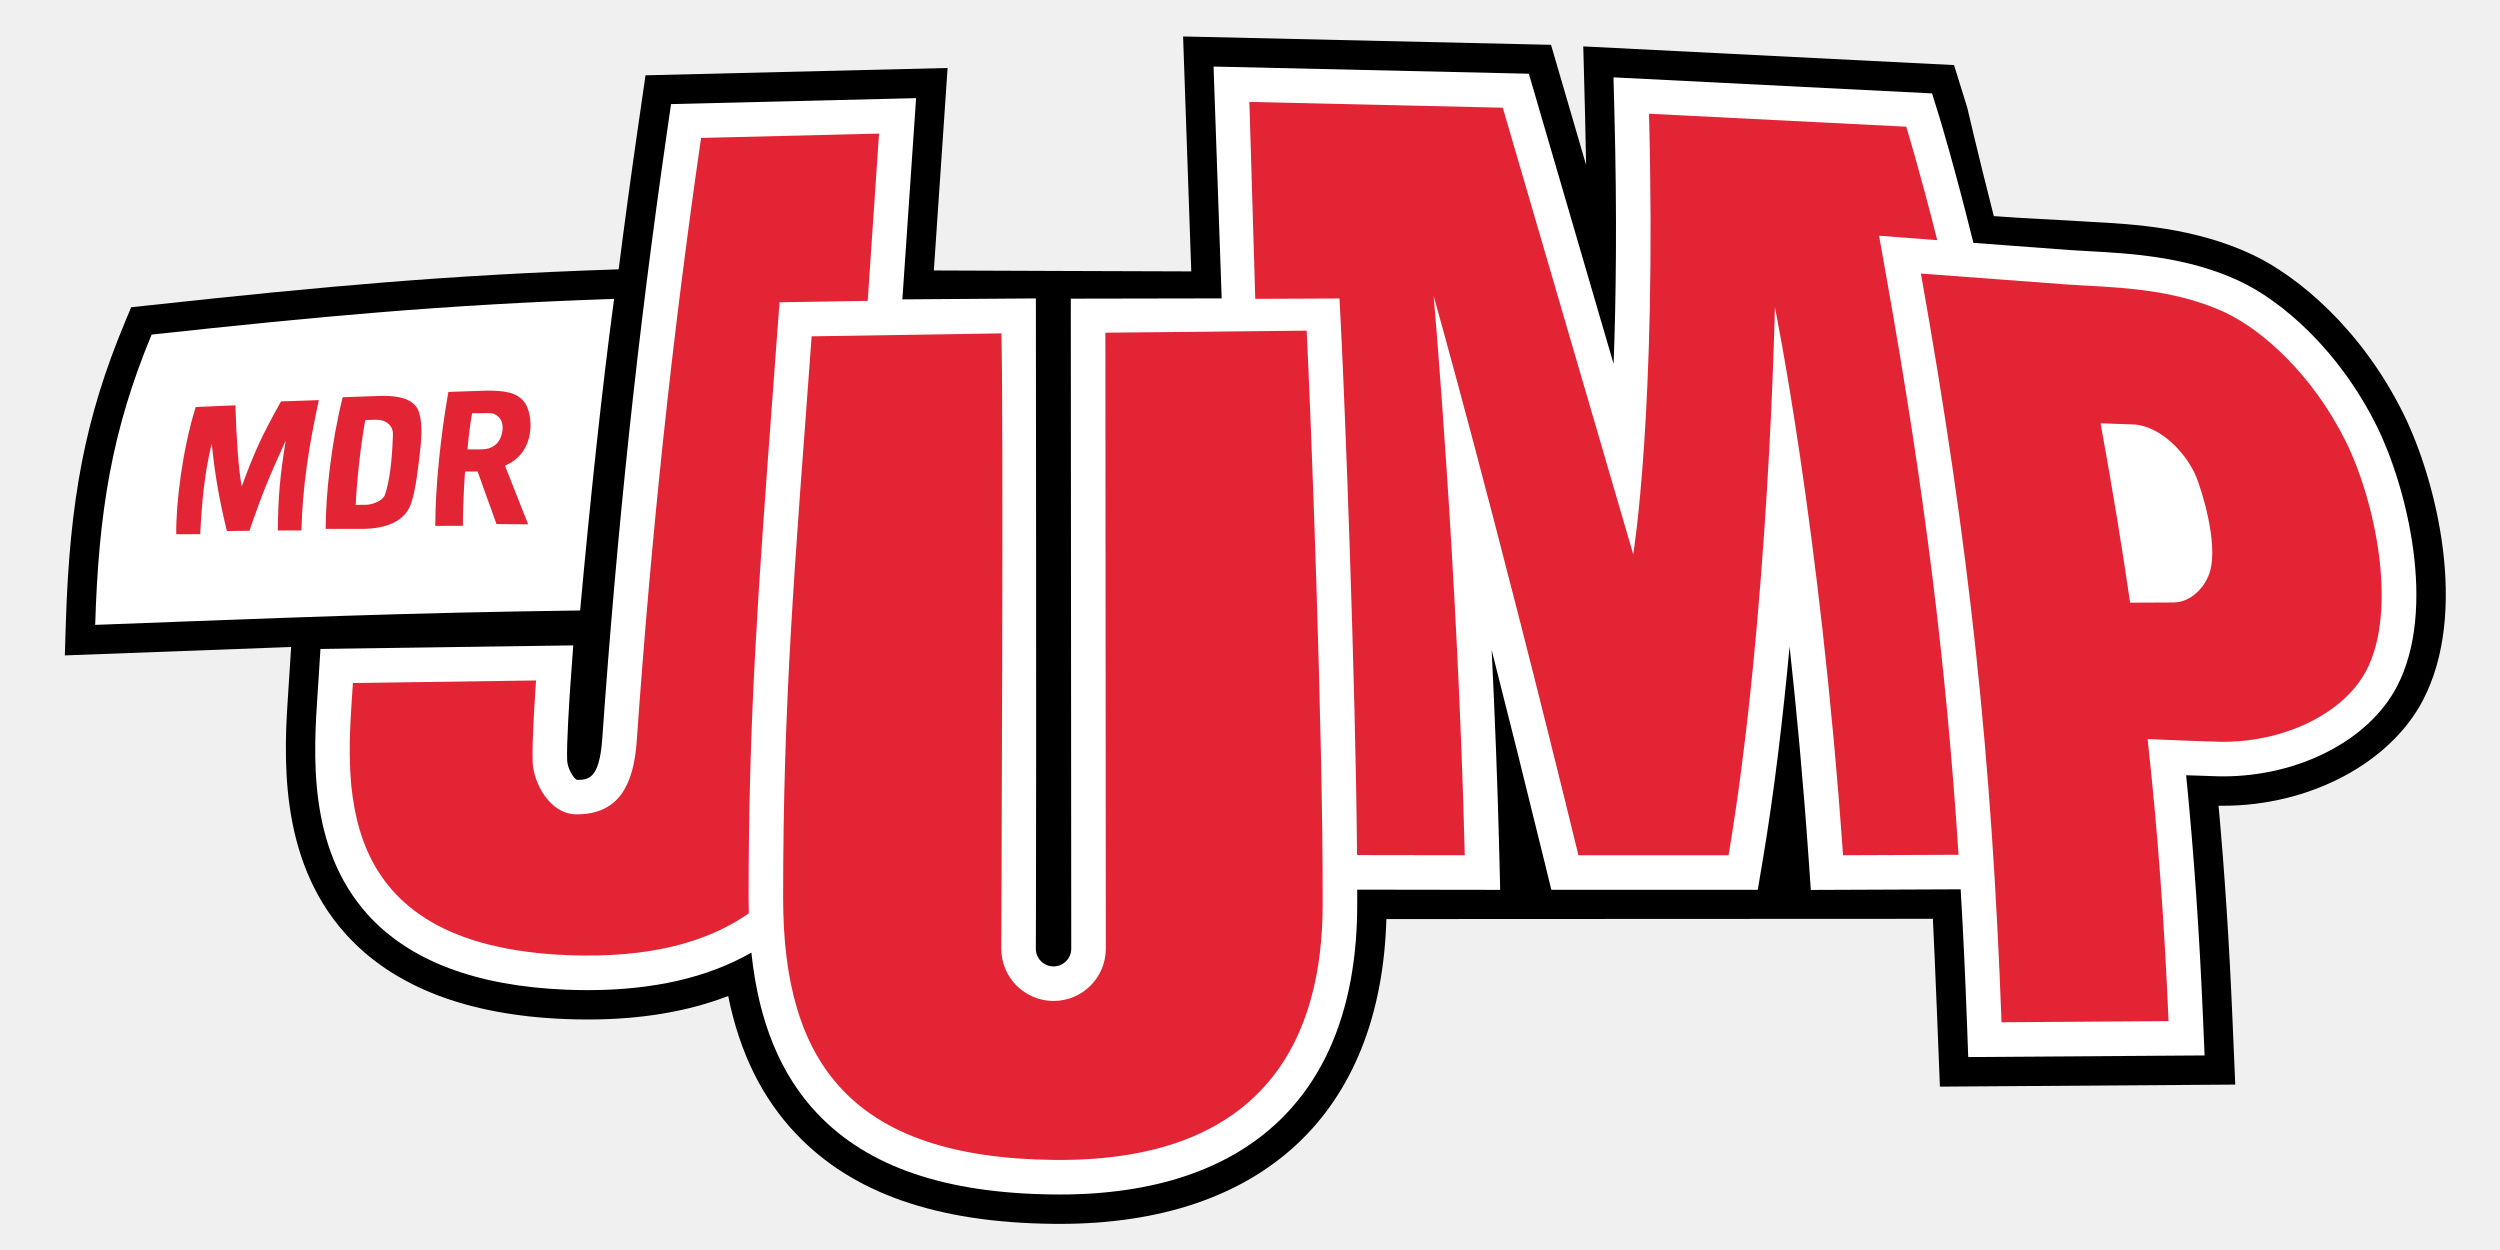
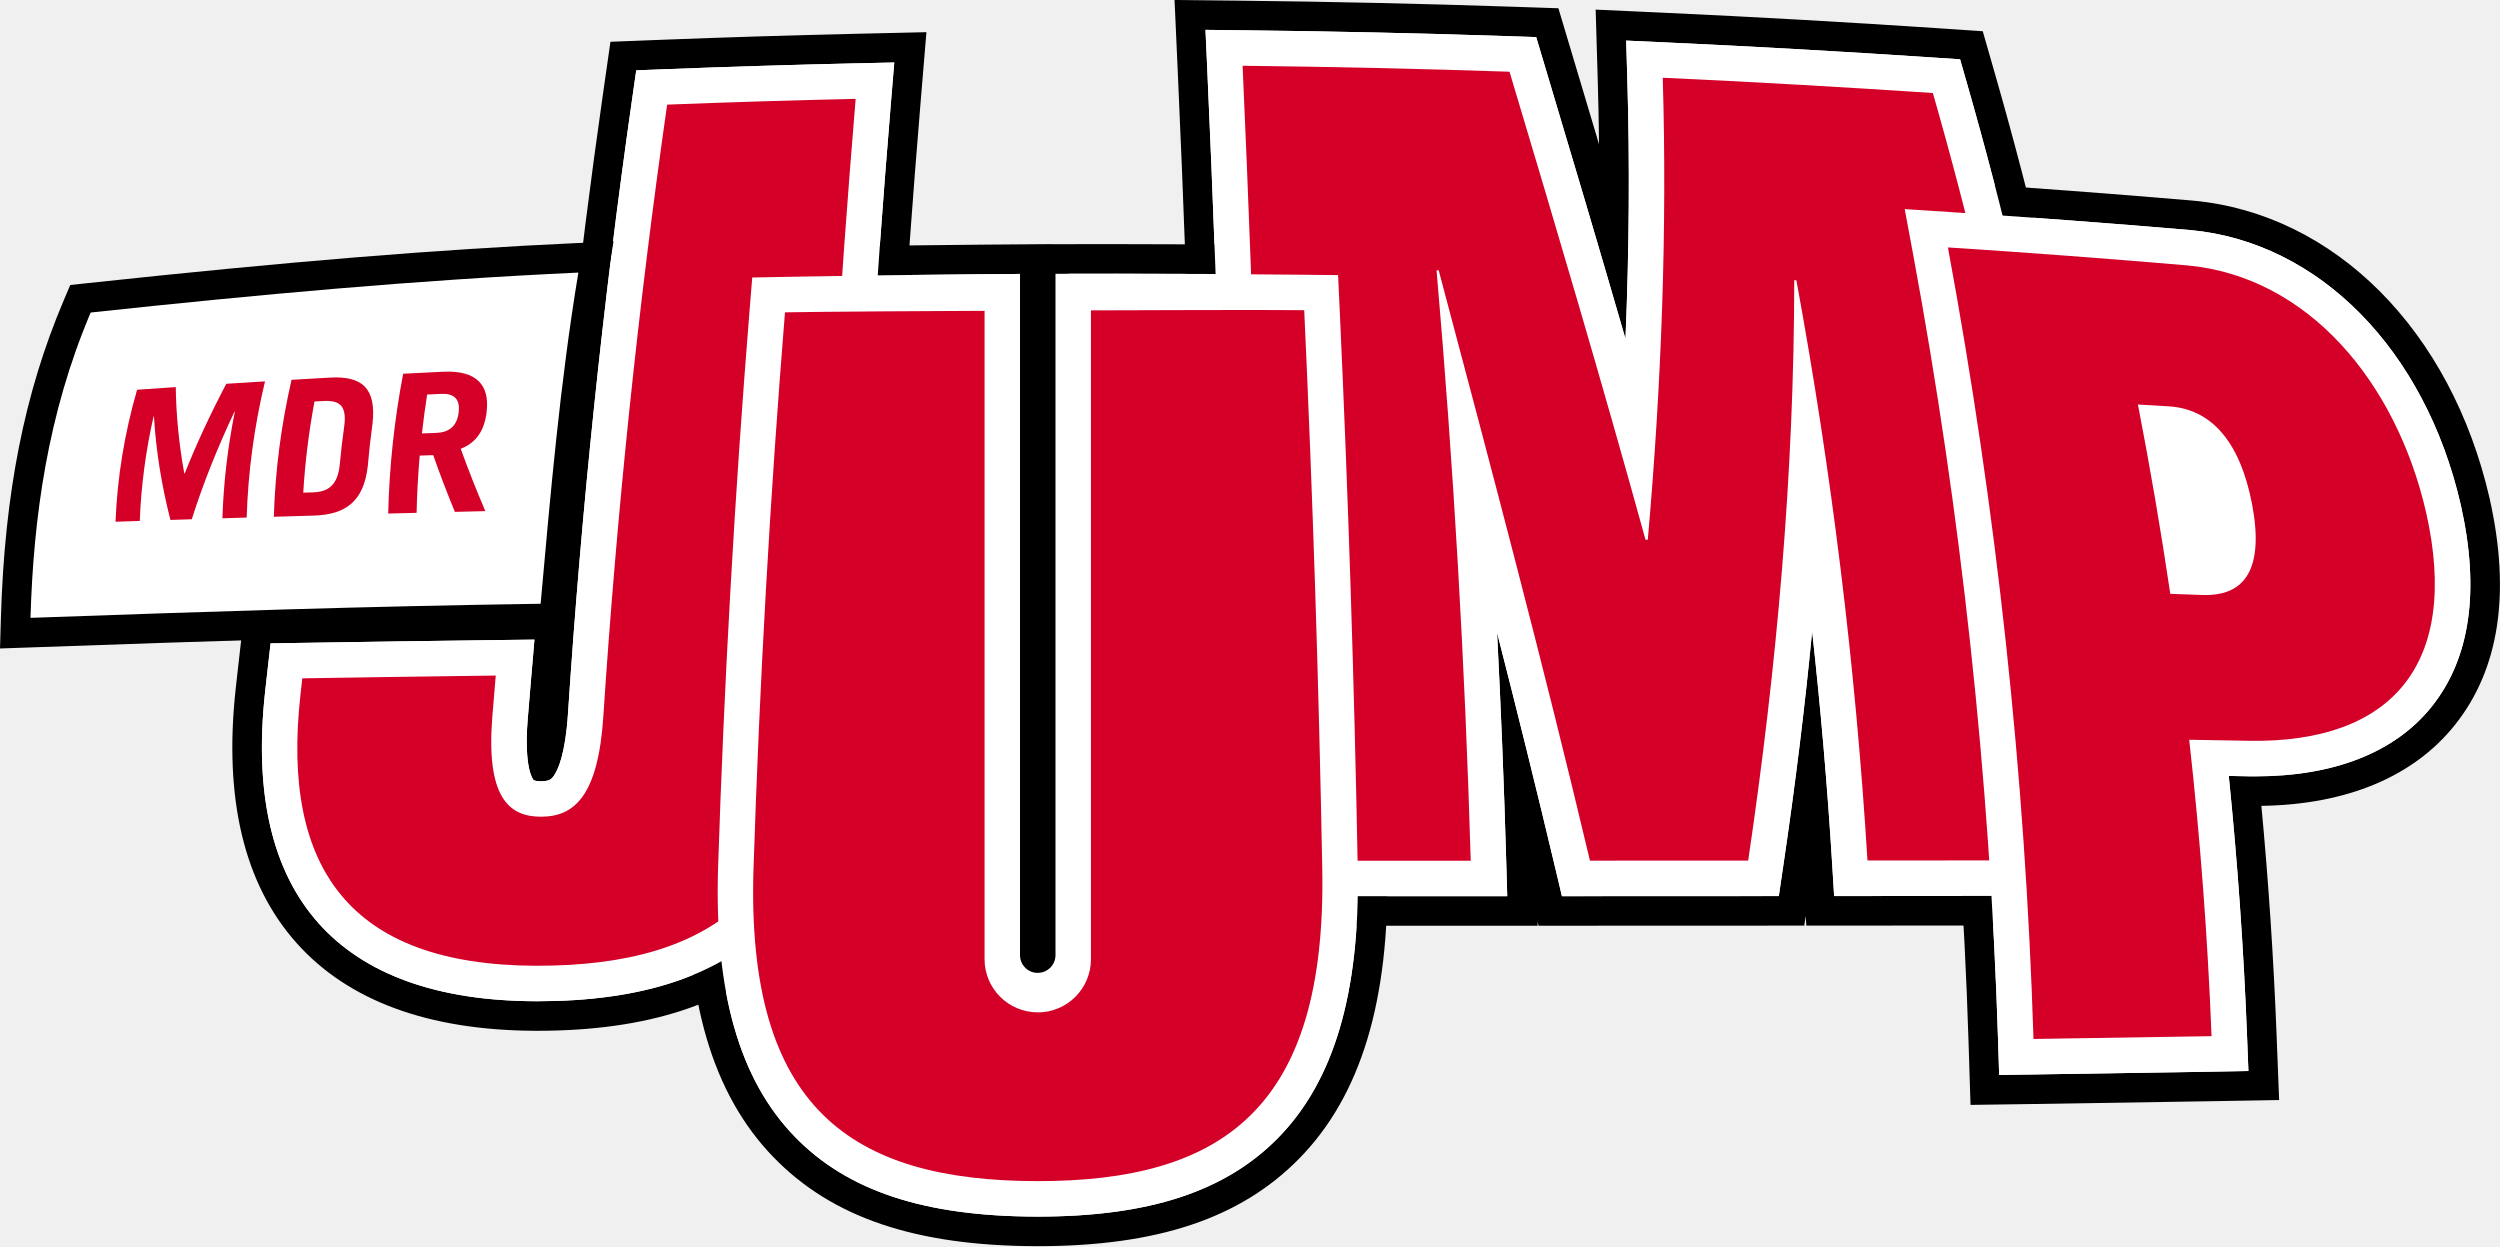
- <svg xmlns="http://www.w3.org/2000/svg" version="1.0" width="420" height="210" viewBox="0 0 420 210" id="Ebene_2_Kopie" xml:space="preserve">
-   <defs id="defs11" />
-   <path d="m 178.013,205.612 c -0.347,0 -0.7,-0.001 -1.052,-0.006 -19.587,-0.205 -33.709,-5.131 -43.165,-15.059 -5.758,-6.046 -9.536,-13.683 -11.46,-23.218 -6.794,2.622 -14.687,3.946 -23.559,3.947 -1.234,0 -2.503,-0.025 -3.771,-0.075 -16.57,-0.65 -28.998,-5.46 -36.936,-14.294 -11.524,-12.824 -10.333,-30.486 -9.621,-41.039 0,0 0.085,-1.268 0.119,-1.8 l 0.342,-5.374 c -7.093,0.249 -38.016,1.414 -38.016,1.414 l 0.161,-5.281 c 0.642,-21.076 3.314,-34.766 9.858,-50.51 l 1.122,-2.699 2.905,-0.314 c 30.114,-3.264 50.456,-5.092 78.062,-6.025 l 0.933,-0.031 c 0.996,-7.832 2.064,-15.683 3.212,-23.616 l 1.299,-8.98 50.75,-1.231 c 0,0 -1.843,27.279 -2.311,34.018 6.285,0.011 35.275,0.156 43.248,0.156 l -1.373,-39.469 61.812,1.404 5.894,20.18 c -0.042,-2.742 -0.101,-5.518 -0.174,-8.322 l -0.302,-11.593 62.286,3.137 2.226,7.166 c 0.021,0.066 1.57,6.857 4.457,18.21 5.2,0.391 11.065,0.627 13.094,0.772 0.938,0.066 1.954,0.121 3.033,0.18 7.48,0.404 17.673,0.957 27.408,5.568 7.617,3.607 18.25,12.492 25.248,26.611 5.6,11.296 11.089,33.48 3.26,48.298 -5.571,10.544 -19.046,17.629 -33.532,17.629 -0.237,0 -0.475,-0.001 -0.713,-0.005 -0.013,0 -0.025,-10e-4 -0.038,-10e-4 1.032,11.34 1.781,22.843 2.33,35.729 l 0.474,11.123 -49.618,0.342 c 0,0 -0.872,-22.447 -1.18,-28.193 l -91.813,0.042 c -0.938,32.58 -20.843,51.209 -54.899,51.209 l 0,0 z" id="path3" />
-   <path d="m 402.637,115.431 c -4.739,8.972 -16.461,14.999 -29.167,14.999 -0.211,0 -0.422,-0.002 -0.634,-0.005 -0.988,-0.017 -2.852,-0.078 -5.564,-0.184 1.301,13.054 2.215,26.277 2.845,41.059 l 0.256,6.012 -39.71,0.273 -0.207,-5.631 c -0.285,-7.774 -0.637,-15.253 -1.063,-22.549 l -25.174,0.103 -0.38,-5.421 c -0.902,-12.876 -2.016,-24.784 -3.188,-35.46 -1.116,12 -2.59,24.512 -4.531,36.02 l -0.816,4.84 h -34.68 l -1.082,-4.427 c -3.226,-13.188 -6.229,-25.189 -8.945,-35.868 0.538,10.948 1.002,22.627 1.288,34.348 l 0.145,5.956 -24.016,-0.036 c 10e-4,0.952 0,1.89 -0.002,2.792 -0.109,31.227 -17.865,48.425 -49.997,48.425 -0.328,0 -0.661,-0.002 -0.993,-0.006 -18.191,-0.19 -31.161,-4.616 -39.649,-13.527 -6.256,-6.568 -9.923,-15.497 -11.14,-27.105 -7.311,4.189 -16.488,6.303 -27.454,6.304 -1.164,0 -2.368,-0.024 -3.577,-0.071 -15.188,-0.597 -26.444,-4.856 -33.458,-12.661 -10.13,-11.273 -9.069,-27.001 -8.367,-37.408 0.042,-0.622 0.083,-1.229 0.12,-1.818 l 0.341,-5.36 42.469,-0.601 -0.458,6.313 c -0.195,2.696 -0.678,10.285 -0.57,12.991 0.055,1.374 1.084,3.078 1.65,3.289 1.825,-0.009 3.762,-0.009 4.247,-6.876 2.512,-35.615 5.962,-67.963 10.858,-101.8 l 0.702,-4.854 41.167,-0.999 c 0,0 -1.265,18.393 -2.304,33.807 l 22.431,-0.16 c 0,0 0.09,82.142 0.009,103.603 -0.012,3.217 -0.02,5.239 -0.02,5.645 0,1.641 1.335,2.975 2.976,2.975 1.64,0 2.975,-1.334 2.975,-2.975 0,-3.031 -0.077,-109.208 -0.077,-109.208 l 25.35,-0.047 -1.366,-38.945 52.969,1.203 14.239,48.752 c 0.414,-10.993 0.585,-24.936 0.143,-41.877 l -0.163,-6.265 53.521,2.696 1.202,3.872 c 0.064,0.206 2.468,8.026 5.744,21.237 6.083,0.458 13.667,1.026 16.17,1.205 0.975,0.07 2.032,0.127 3.156,0.188 7.032,0.381 16.665,0.902 25.523,5.098 6.869,3.254 16.501,11.357 22.938,24.342 4.952,9.987 10.231,30.712 3.318,43.797 z M 103.169,50.214 c -28.64,0.968 -50.023,2.999 -77.696,5.999 -6.676,16.062 -8.902,29.704 -9.482,48.766 31.059,-1.161 51.572,-2.032 81.47,-2.419 1.644,-17.997 3.676,-37.349 5.708,-52.346 z" id="path5" style="fill:#ffffff" />
-   <path d="m 394.117,74.209 c -5.611,-11.32 -14.041,-18.746 -20.222,-21.673 -9.192,-4.354 -19.835,-4.258 -26.608,-4.741 -4.444,-0.318 -24.576,-1.838 -24.576,-1.838 8.127,45.717 11.9,80.985 13.546,125.783 l 28.06,-0.193 c -0.704,-16.528 -1.798,-31.76 -3.521,-47.383 4.633,0.198 10.142,0.423 12.132,0.456 10.701,0.17 20.779,-4.714 24.576,-11.901 5.419,-10.257 1.495,-28.661 -3.387,-38.51 z m -22.786,21.602 c -0.764,2.915 -3.365,5.406 -6.205,5.406 l -7.267,0.032 c -1.385,-9.527 -3.022,-19.462 -4.961,-30.136 0,0 3.872,0.152 5.419,0.193 4.56,0.121 9.08,4.873 10.691,8.902 0.898,2.245 3.588,10.765 2.323,15.603 z M 316.994,46.973 c 6.272,35.281 9.948,64.355 12.042,96.629 l -19.407,0.079 c -3.851,-54.958 -11.446,-92.063 -11.446,-92.063 0,0 -1.016,51.91 -7.789,92.063 h -25.215 c -14.455,-59.118 -24.324,-93.95 -24.324,-93.95 0,0 4.063,46.346 5.225,93.95 l -18.097,-0.027 c -0.254,-29.719 -2.045,-75.721 -2.665,-87.905 l -0.285,-5.605 -14.148,0.061 -0.992,-33.08 42.573,0.967 21.915,75.035 c 0,0 3.958,-23.947 2.651,-74.019 l 43.212,2.177 c 0,0 2.171,6.99 5.212,19.059 -1.391,-0.105 -2.267,-0.172 -2.308,-0.174 l -7.463,-0.564 1.309,7.367 z m -97.475,8.576 c 0.653,12.845 2.786,67.872 2.685,96.682 -0.072,20.864 -8.62,43.02 -45.123,42.635 -33.999,-0.357 -45.514,-16.255 -45.514,-43.976 0,-33.094 1.887,-55.007 4.79,-94.387 0.78,-0.013 30.379,-0.478 31.875,-0.496 0.381,12.809 -0.018,100.433 -0.018,103.373 0,4.85 3.931,8.78 8.781,8.78 4.85,0 8.781,-3.931 8.781,-8.78 0,-3.031 -0.073,-103.487 -0.073,-103.487 0,0 30.686,-0.29 33.816,-0.344 z m -93.757,95.341 c 0,0.865 0.017,1.711 0.038,2.552 -6.732,4.715 -16.411,7.575 -30.372,7.026 C 54.79,158.872 58.273,130.716 59.289,114.751 l 30.769,-0.436 c 0,0 -0.726,10.014 -0.581,13.643 0.145,3.628 2.902,8.854 7.402,8.854 7.122,0 9.577,-5.029 10.087,-12.265 2.467,-34.978 5.878,-67.27 10.813,-101.377 l 29.898,-0.726 c 0,0 -0.836,12.257 -1.903,28.104 -2.859,0.045 -5.755,0.09 -8.532,0.134 l -6.285,0.099 c 0,0 -0.929,12.573 -1.184,16.003 -2.416,32.47 -4.011,53.92 -4.011,84.106 z M 53.557,67.219 C 51.88,75.024 50.848,81.515 50.639,89.117 H 46.67 c 0.065,-5.752 0.368,-9.188 1.335,-15.113 -2.612,5.696 -4.027,9.07 -6.096,15.166 l -3.789,0.044 c -1.364,-5.595 -1.98,-9.368 -2.561,-14.702 -1.234,5.262 -1.633,9.579 -1.923,15.239 H 29.609 C 29.543,84.519 30.661,75.455 32.875,68.38 l 6.676,-0.29 c 0.145,5.225 0.508,10.74 1.052,13.643 2.213,-5.986 3.398,-8.551 6.604,-14.296 l 6.35,-0.218 z m 4.015,-0.484 6.241,-0.218 c 4.548,-0.13 6.127,1.182 6.628,2.902 0.604,2.08 0.315,4.859 0.073,6.821 -0.242,1.96 -0.629,6.144 -1.524,8.539 -0.977,2.613 -3.768,4.015 -7.991,4.072 h -6.287 c 0,-5.619 0.925,-14.409 2.86,-22.116 z m 3.786,3.822 c -0.883,4.983 -1.439,10.668 -1.597,14.26 l 1.754,-0.012 c 0.955,0 2.806,-0.663 3.145,-1.645 0.75,-2.178 1.209,-5.516 1.354,-10.16 0.045,-1.43 -1.072,-2.479 -2.733,-2.479 l -1.923,0.036 z m 13.969,-4.717 6.555,-0.218 c 2.622,0.03 4.928,0.16 6.289,2.032 1.355,1.862 2.032,8.346 -3.338,10.57 l 3.898,9.865 -5.321,-0.045 -3.173,-8.828 h -2.104 c 0,0 -0.363,4.451 -0.363,9.119 l -4.645,0.008 C 73.126,81.684 74.08,72.827 75.327,65.84 z m 3.991,3.58 c -0.556,2.951 -0.779,6.071 -0.779,6.071 0,0 1.942,0.029 2.544,0 1.394,-0.058 2.855,-0.731 3.266,-2.806 0.226,-1.146 0.079,-2.314 -1.028,-2.992 -0.675,-0.404 -1.336,-0.273 -2.533,-0.273 h -1.47 z" id="path7" style="fill:#e22435" />
+ <svg xmlns="http://www.w3.org/2000/svg" xml:space="preserve" height="299.09" viewBox="0 0 600 299.09" width="600" version="1.1">
+   <g transform="matrix(1.3333 0 0 -1.3333 -77.691 -176.16)">
+     <g>
+       <path d="m275.26-137.5 6.752-0.075c16.008-0.177 32.22-0.538 48.192-1.072l4.585-0.154 1.315-4.395c4.839-16.142 9.844-32.955 14.757-49.92 0.675 16.036 0.781 31.535 0.329 46.803l-0.204 6.882 6.879-0.317c15.957-0.734 32.36-1.661 48.754-2.756l4.472-0.3 1.237-4.308c13.255-46.138 21.819-93.036 25.458-139.39l0.54-6.877-6.896-0.007c-12.235-0.012-24.464-0.021-36.691-0.029h-0.312l-6.008-0.003-0.368 5.995c-0.852 13.839-2.051 27.743-3.589 41.656-1.315-13.644-3.046-27.676-5.196-42.21l-0.805-5.447-5.509-0.002h-0.478c-9.336-0.004-18.67-0.01-28.005-0.012l-5.049-0.002-1.163 4.914c-3.344 14.101-6.896 28.393-10.509 42.535 0.697-13.648 1.247-27.297 1.639-40.885l0.191-6.569h-6.571l-18.327-0.002-18.644-0.002-6.305-0.002-0.078 6.306c-0.587 47.605-1.958 95.684-4.088 142.9zm-5.568 5.382 0.253-5.621 0.304-6.746c2.122-47.103 3.495-95.122 4.082-142.72l0.077-6.306 0.064-5.258 5.258 0.002 6.306 0.002 18.642 0.002 18.327 0.002h12.049l-0.023 0.767 0.182-0.764 4.207 0.002 5.049 0.002c9.328 0.002 18.652 0.007 27.98 0.011h0.501l5.511 0.002 4.587 0.002 0.259 1.739 0.108-1.738 5.007 0.002 6.007 0.003h0.308c12.232 0.01 24.461 0.018 36.697 0.03l6.896 0.007 5.749 0.005-0.451 5.732-0.541 6.877c-3.666 46.712-12.296 93.964-25.648 140.44l-1.235 4.308-1.031 3.591-3.728 0.249-4.472 0.3c-16.42 1.097-32.861 2.026-48.865 2.762l-6.878 0.316-5.734 0.263 0.169-5.734 0.203-6.882c0.116-3.873 0.193-7.742 0.236-11.619-1.708 5.743-3.356 11.251-4.907 16.421l-1.314 4.394-1.095 3.663-3.823 0.128-4.585 0.154c-16.002 0.537-32.255 0.898-48.311 1.075l-6.751 0.074-5.628 0.063" />
+       <path d="m219.24-143.37-0.587-7.072c-2.883-34.715-5.061-70.021-6.47-104.9-0.72-19.934-5.853-34.201-15.694-43.615-9.417-9.011-22.991-13.391-41.492-13.391l-0.425 0.002c-17.612 0.076-30.72 4.798-38.958 14.033-8.391 9.404-11.63 23.414-9.627 41.635 0.115 1.057 0.233 2.114 0.353 3.17l0.631 5.575 5.61 0.09c11.964 0.194 23.687 0.362 34.846 0.501l7.044 0.089-0.603-7.02c-0.212-2.463-0.418-4.926-0.615-7.378-0.699-8.861 0.983-10.792 1.055-10.872 0.126-0.134 0.657-0.226 1.358-0.226 1.524 0.005 1.863 0.373 2.291 0.975 0.753 1.056 2.087 3.922 2.552 11.233 2.421 36.765 6.299 73.941 11.53 110.49l0.755 5.269 5.318 0.205c11.36 0.441 22.811 0.793 34.034 1.049zm5.789 5.454-5.912-0.135-7.094-0.162c-11.304-0.259-22.782-0.614-34.119-1.051l-5.318-0.207-4.432-0.171-0.63-4.391-0.753-5.268c-4.383-30.631-7.822-61.704-10.252-92.609l-2.116-0.027-7.045-0.09c-11.204-0.139-22.935-0.307-34.866-0.501l-5.608-0.089-4.677-0.075-0.524-4.646-0.631-5.577c-0.12-1.062-0.24-2.127-0.356-3.189-2.173-19.783 1.509-35.176 10.948-45.755 9.284-10.408 23.72-15.728 42.904-15.81l0.421-0.002c19.965 0 34.741 4.862 45.199 14.865 10.889 10.42 16.559 25.88 17.332 47.266 1.408 34.808 3.579 70.027 6.454 104.66l0.587 7.072 0.488 5.894" />
+       <path d="m259.24-181.39c11.177 0 22.571-0.062 33.861-0.187l6.032-0.066 0.276-6.023c1.54-33.322 2.637-67.233 3.259-100.8 0.401-22.396-4.29-38.254-14.339-48.485-9.495-9.666-23.249-14.167-43.28-14.167h-0.194c-20.24 0.046-34.078 4.629-43.555 14.42-9.948 10.276-14.454 26.071-13.777 48.293 1.08 33.413 2.99 67.252 5.684 100.57l0.467 5.757 5.775 0.112c11.897 0.228 24.012 0.39 36.005 0.483l6.643 0.051-0.213-6.64c-1.173-36.678-1.97-73.926-2.37-110.71-0.089-8.369 1.447-10.836 2.111-11.509 0.202-0.203 0.817-0.824 3.331-0.827 2.767 0 3.302 0.735 3.62 1.174 0.733 1.012 1.966 3.816 1.97 11.234 0.035 38.16 0.102 75.487 0.193 110.95l0.015 6.361 6.365 0.005zm-11.649 5.324-2.001-0.015h-0.141l-3.393-0.026-6.643-0.051c-12.057-0.093-24.193-0.256-36.067-0.484l-5.776-0.111-4.812-0.093-0.388-4.798-0.466-5.759c-2.699-33.387-4.616-67.31-5.699-100.83-0.723-23.741 4.273-40.801 15.272-52.165 10.542-10.893 25.594-15.991 47.365-16.041h0.206c21.555 0 36.513 5.008 47.073 15.759 11.104 11.304 16.293 28.416 15.864 52.311-0.621 33.576-1.718 67.54-3.263 100.95l-0.276 6.022-0.229 5.021-5.026 0.054-6.033 0.065c-11.256 0.124-22.669 0.188-33.918 0.188h-0.002l-2.12-0.001-6.367-0.005-3.161-0.002zm-2.594-127.3c-0.112 1.155-0.185 2.642-0.164 4.537 0.112 10.286 0.254 20.599 0.428 30.924-0.014-10.253-0.027-20.524-0.035-30.79-0.001-1.963-0.097-3.493-0.229-4.672" />
+       <path d="m401.13-169.76 8.183-0.529c14.014-0.904 28.535-1.994 43.203-3.242 23.16-2.132 42.27-21.522 48.694-49.423 3.483-15.44 1.725-27.674-5.224-36.364-6.563-8.21-17.541-12.548-31.744-12.548-0.344 0-0.69 0.002-1.063 0.005-1.242 0.022-2.482 0.047-3.722 0.07 1.577-15.475 2.68-31.117 3.284-46.599l0.254-6.517-6.522-0.116c-10.205-0.176-20.995-0.343-32.071-0.503l-6.275-0.089-0.198 6.273c-1.474 47.072-6.623 94.687-15.304 141.52zm-6.477 5.749 1.246-6.719 1.496-8.062c8.63-46.561 13.749-93.908 15.216-140.72l0.197-6.271 0.166-5.227 5.228 0.075 6.274 0.088c11.363 0.161 22.158 0.331 32.087 0.504l6.525 0.113 5.435 0.095-0.212 5.434-0.255 6.517c-0.53 13.586-1.446 27.351-2.727 41.003 15.359 0.225 27.382 5.241 34.814 14.54 8.008 10.017 10.113 23.762 6.256 40.856-6.949 30.194-27.907 51.205-53.395 53.552-14.732 1.254-29.305 2.348-43.347 3.254l-8.182 0.528-6.821 0.44" />
+     </g>
+     <path d="m437.79-286.5c-3.638 46.352-12.202 93.25-25.457 139.39l-1.236 4.308-4.473 0.3c-16.395 1.095-32.797 2.021-48.754 2.756l-6.879 0.317 0.204-6.882c0.452-15.267 0.344-30.766-0.329-46.803-4.913 16.965-9.919 33.778-14.757 49.92l-1.315 4.395-4.585 0.154c-15.972 0.534-32.184 0.895-48.191 1.072l-6.753 0.075 0.304-6.746c2.128-47.212 3.502-95.291 4.087-142.9l0.077-6.306 6.308 0.002 18.642 0.002 18.327 0.002h6.572l-0.191 6.569c-0.392 13.588-0.942 27.237-1.639 40.885 3.612-14.142 7.165-28.435 10.509-42.535l1.165-4.914 5.046 0.002c9.336 0.002 18.669 0.008 28.005 0.012h0.479l5.507 0.002 0.805 5.447c2.153 14.535 3.883 28.567 5.199 42.21 1.538-13.913 2.736-27.817 3.588-41.656l0.368-5.995 6.008 0.003h0.312c12.228 0.009 24.456 0.018 36.69 0.029l6.897 0.007-0.541 6.877" fill="#fff" />
+     <path d="m212.15-143.53c-11.224-0.256-22.674-0.608-34.034-1.049l-5.318-0.206-0.755-5.268c-5.231-36.549-9.109-73.722-11.53-110.49-0.466-7.311-1.799-10.178-2.552-11.236-0.428-0.601-0.767-0.968-2.291-0.974-0.701 0-1.231 0.091-1.358 0.226-0.072 0.079-1.754 2.011-1.055 10.872 0.198 2.453 0.403 4.915 0.615 7.378l0.603 7.02-7.044-0.089c-11.159-0.139-22.882-0.307-34.846-0.501l-5.61-0.089-0.631-5.576c-0.119-1.056-0.238-2.114-0.353-3.17-2.003-18.221 1.236-32.23 9.627-41.635 8.239-9.235 21.347-13.956 38.958-14.033l0.425-0.002c18.501 0 32.075 4.381 41.492 13.391 9.841 9.415 14.974 23.681 15.694 43.614 1.41 34.886 3.588 70.19 6.47 104.9l0.587 7.073-7.095-0.162" fill="#fff" />
+     <path d="m354.88-229.28c-0.137 0.002-0.273 0.004-0.409 0.007-7.737 28.035-16.056 56.127-24.481 84.24-16.054 0.54-32.058 0.894-48.047 1.072 2.142-47.549 3.505-95.252 4.094-143.1 12.322 0.002 24.645 0.002 36.971 0.003-1.031 35.508-3.08 70.934-6.152 106.28 0.129-0.002 0.257-0.003 0.385-0.005 9.434-35.458 18.844-70.901 27.228-106.26 9.493 0.002 18.986 0.007 28.482 0.012 5.2 35.116 8.273 69.948 8.29 104.46 0.129-0.008 0.257-0.012 0.389-0.015 6.382-34.745 10.647-69.556 12.793-104.43 12.333 0.009 24.664 0.016 37.001 0.028-3.622 46.137-12.031 92.178-25.231 138.12-16.298 1.088-32.494 2.008-48.62 2.75 0.815-27.542-0.234-55.265-2.692-83.15" fill="#d40028" />
+     <path d="m166.88-260.96c-0.926-14.504-5.271-18.149-11.186-18.174-5.883-0.025-9.944 3.566-8.805 17.985 0.199 2.474 0.405 4.949 0.618 7.423-11.601-0.145-23.207-0.313-34.823-0.501-0.118-1.047-0.235-2.096-0.351-3.144-3.426-31.17 9.039-48.447 42.267-48.593 32.723-0.113 49.869 13.887 51.204 50.851 1.422 35.141 3.583 70.209 6.488 105.2-11.291-0.257-22.6-0.606-33.933-1.045-5.235-36.59-9.06-73.259-11.479-110" fill="#d40028" />
+     <g fill="#fff">
+       <path d="m302.67-288.47c-0.621 33.564-1.718 67.476-3.259 100.8l-0.277 6.023-6.03 0.066c-11.291 0.125-22.684 0.187-33.86 0.187l-2.122-0.001-6.363-0.005-8.66-0.03-6.642-0.051c-11.994-0.092-24.109-0.256-36.007-0.484l-5.775-0.11-0.466-5.758c-2.693-33.32-4.604-67.158-5.684-100.57-0.677-22.221 3.83-38.016 13.777-48.294 9.476-9.791 23.315-14.374 43.555-14.419h0.196c20.031 0 33.782 4.5 43.279 14.167 10.047 10.23 14.739 26.088 14.339 48.485" />
+       <path d="m501.21-222.96c-6.424 27.902-25.535 47.291-48.694 49.423-14.668 1.248-29.189 2.339-43.202 3.242l-8.184 0.529 1.495-8.062c8.68-46.835 13.829-94.451 15.303-141.52l0.198-6.273 6.274 0.089c11.077 0.16 21.867 0.326 32.072 0.503l6.522 0.115-0.255 6.517c-0.603 15.482-1.706 31.126-3.282 46.599 1.239-0.022 2.482-0.045 3.723-0.068 0.371-0.004 0.719-0.005 1.062-0.005 14.204 0 25.181 4.337 31.744 12.548 6.949 8.691 8.708 20.925 5.224 36.364" />
+       <path d="m61.095-243.26c0.647 21.915 4.156 39.684 11.044 55.92l0.611 1.438 1.555 0.167c36.193 3.882 62.496 6.035 87.949 7.202l3.286 0.151-0.541-3.244c-3.136-18.851-4.871-38.246-6.552-57.003l-0.432-4.798-2.396-0.035c-31.874-0.479-57.03-1.315-91.772-2.536l-2.836-0.101 0.084 2.838" />
+     </g>
+     <path d="m162.38-181.19c-3.286-19.749-5.018-39.792-6.794-59.612-32.847-0.494-58.647-1.37-91.828-2.537 0.532 18.05 3.063 36.642 10.835 54.96 30.203 3.239 58.775 5.859 87.787 7.189m6.328 5.616-6.572-0.301c-25.51-1.17-51.861-3.327-88.111-7.214l-3.109-0.332-1.221-2.88c-7.023-16.55-10.6-34.624-11.256-56.88l-0.168-5.673 5.672 0.199c34.726 1.221 59.87 2.056 91.72 2.534l4.79 0.073 0.429 4.772 0.216 2.413c1.676 18.706 3.408 38.051 6.527 56.802l1.081 6.488" />
+     <g fill="#d40028">
+       <path d="m79.066-226.04c0.31 7.915 1.597 15.834 3.879 23.758 2.32 0.164 4.641 0.323 6.963 0.481 0.07-5.153 0.594-10.34 1.533-15.561 0.025 0.002 0.049 0.004 0.073 0.004 2.131 5.352 4.637 10.736 7.49 16.153 2.322 0.147 4.646 0.292 6.97 0.433-1.956-8.172-3.05-16.347-3.303-24.514-1.456-0.044-2.911-0.089-4.367-0.134 0.207 6.391 0.95 12.788 2.241 19.183-0.025-0.001-0.049-0.003-0.074-0.004-3.074-6.495-5.65-12.946-7.681-19.351-1.283-0.04-2.565-0.082-3.847-0.122-1.589 6.255-2.598 12.467-2.959 18.63-0.024-0.002-0.049-0.002-0.071-0.004-1.422-6.271-2.248-12.54-2.483-18.805-1.452-0.05-2.909-0.099-4.363-0.148" />
+       <path d="m110.75-200.49c2.309 0.135 4.624 0.268 6.937 0.398 5.73 0.323 8.327-1.877 7.647-8.193-0.353-2.571-0.64-5.141-0.859-7.713-0.717-6.336-3.926-8.78-9.804-8.939-2.369-0.068-4.738-0.137-7.109-0.207 0.243 8.215 1.299 16.435 3.188 24.655m2.105-20.317c0.592 0.018 1.185 0.039 1.775 0.058 2.821 0.091 4.476 1.387 4.81 5.12 0.202 2.19 0.457 4.378 0.765 6.568 0.505 3.526-0.44 4.918-3.576 4.758-0.583-0.03-1.165-0.06-1.747-0.089-1.022-5.472-1.698-10.944-2.027-16.414" />
+       <path d="m140.15-224.26c-1.41 3.415-2.714 6.817-3.898 10.208-0.809-0.027-1.62-0.057-2.431-0.083-0.299-3.433-0.486-6.866-0.562-10.298-1.704-0.043-3.406-0.088-5.112-0.133 0.198 8.39 1.093 16.784 2.695 25.174 2.412 0.123 4.82 0.24 7.233 0.355 6.003 0.287 8.364-2.422 7.792-7.233-0.375-3.18-1.741-5.519-4.668-6.634 1.343-3.727 2.827-7.468 4.434-11.224-1.829-0.044-3.655-0.088-5.484-0.134m-5.932 14.117c0.87 0.034 1.737 0.066 2.607 0.099 2.245 0.084 3.698 1.187 4.005 3.654 0.312 2.465-0.864 3.465-3.088 3.368-0.86-0.039-1.721-0.077-2.583-0.114-0.366-2.335-0.678-4.673-0.941-7.007" />
+       <path d="m199.57-188.35c-2.696-33.353-4.586-66.774-5.668-100.26-1.306-42.899 17.519-56.047 50.966-56.124 33.488-0.048 52.186 13.084 51.417 56.154-0.622 33.608-1.706 67.148-3.251 100.62-11.976 0.131-81.477-0.154-93.464-0.385" />
+       <path d="m451.93-179.89c-14.424 1.228-28.76 2.31-43.028 3.229 8.782-47.391 13.915-94.886 15.406-142.48 10.685 0.152 21.366 0.318 32.05 0.503-0.694 17.798-2.032 35.583-4.021 53.357 3.652-0.064 7.302-0.128 10.956-0.193 25.419-0.359 37.877 13.682 31.688 41.115-5.406 23.476-21.225 42.462-43.052 44.472m2.789-59.335c-1.931 0.071-3.86 0.14-5.788 0.206-1.679 11.364-3.62 22.723-5.827 34.078 1.865-0.108 3.729-0.22 5.595-0.332 7.482-0.468 12.741-6.15 14.946-17.555 2.203-11.596-1.161-16.664-8.925-16.397" />
+     </g>
+     <path d="m245.07-314.35c-5.289 0-9.576 4.287-9.576 9.576v117.73h19.153v-117.74c0-5.288-4.288-9.576-9.577-9.576" fill="#fff" />
+     <path d="m245.07-307.25c-1.763 0-3.193 1.429-3.193 3.192v123.43h6.386v-123.42c0-1.764-1.429-3.192-3.192-3.192" />
+   </g>
</svg>
